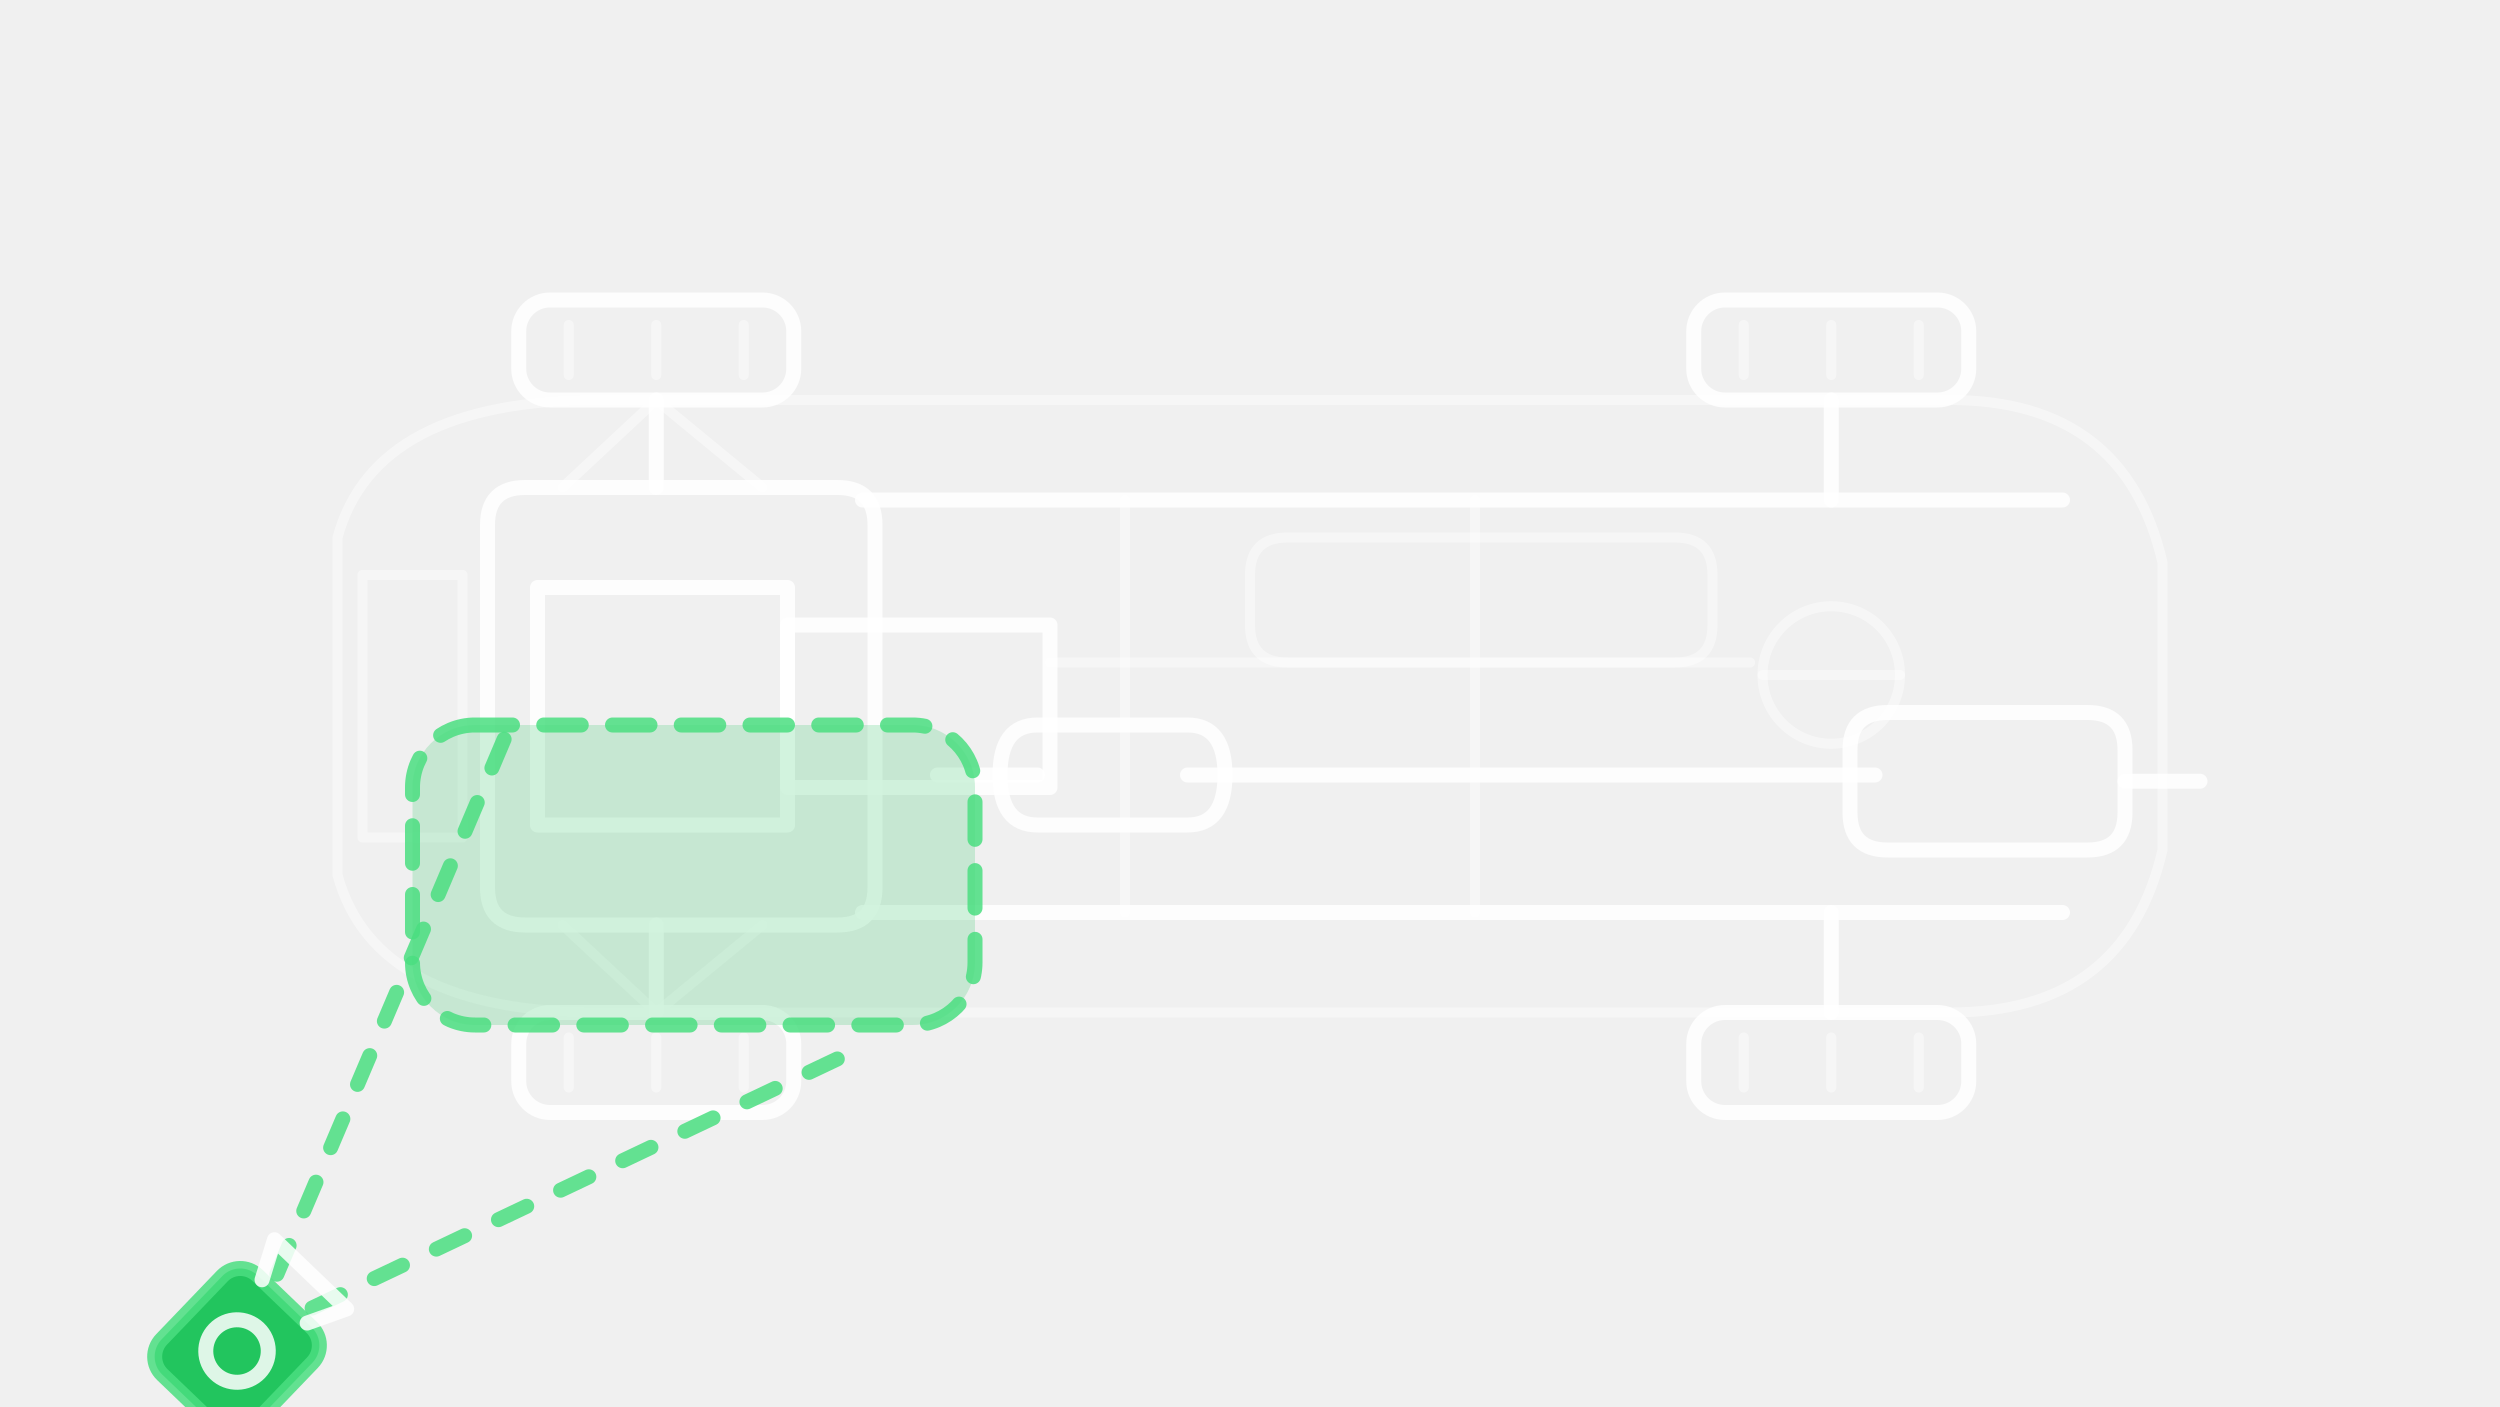
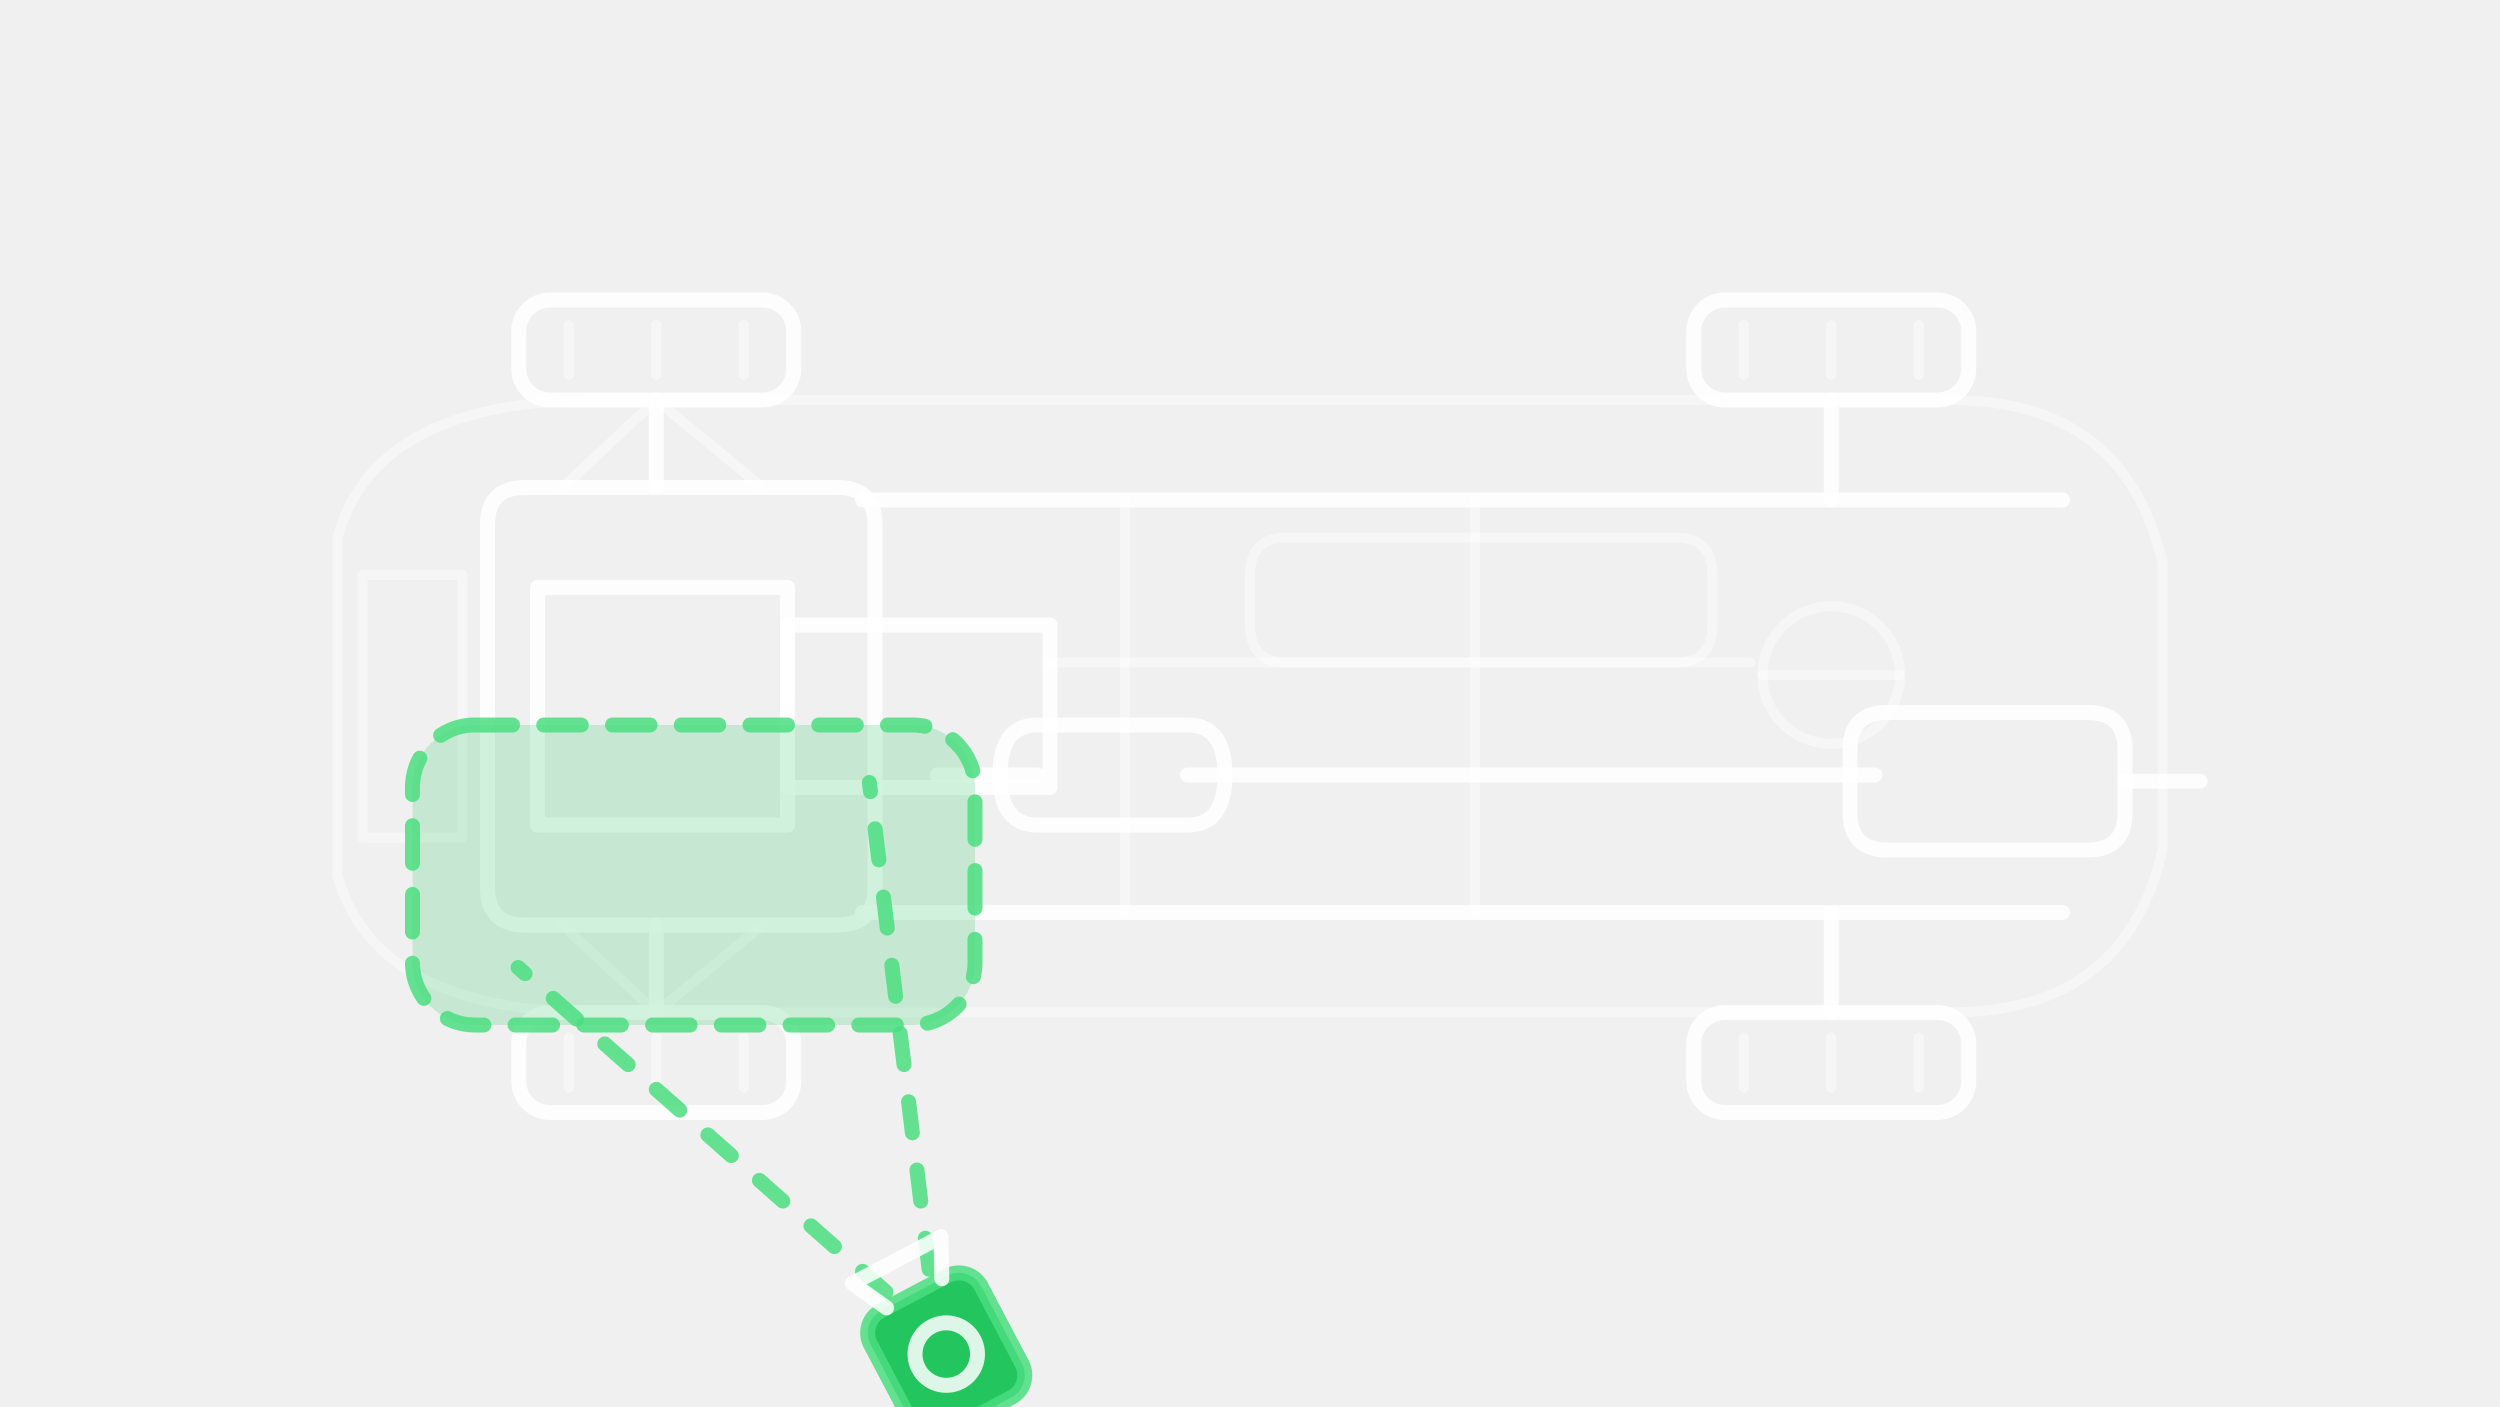
<svg xmlns="http://www.w3.org/2000/svg" viewBox="0 0 400 225" width="400" height="225" fill="none" stroke="#ffffff" stroke-opacity=".85" stroke-width="2.4" stroke-linecap="round" stroke-linejoin="round" color="#ffffff">
  <path class="pl" d="M96 64H312Q340 64 346 90V136Q340 162 312 162H96Q60 162 54 140V86Q60 64 96 64Z" stroke-width="1.6" opacity="0.5" />
  <rect x="83" y="48" width="44" height="16" rx="5" />
  <path class="pl" d="M91 52V60M105 52V60M119 52V60" stroke-width="1.6" opacity="0.5" />
  <rect x="83" y="162" width="44" height="16" rx="5" />
  <path class="pl" d="M91 166V174M105 166V174M119 166V174" stroke-width="1.6" opacity="0.5" />
  <rect x="271" y="48" width="44" height="16" rx="5" />
  <path class="pl" d="M279 52V60M293 52V60M307 52V60" stroke-width="1.6" opacity="0.5" />
  <rect x="271" y="162" width="44" height="16" rx="5" />
  <path class="pl" d="M279 166V174M293 166V174M307 166V174" stroke-width="1.6" opacity="0.5" />
  <path d="M138 80H330M138 146H330" />
  <path class="pl" d="M180 80V146M236 80V146" stroke-width="1.6" opacity="0.5" />
  <path d="M78 84Q78 78 84 78H134Q140 78 140 84V142Q140 148 134 148H84Q78 148 78 142Z" />
  <path class="pl" d="M90 78L105 64L122 78M90 148L105 162L122 148" stroke-width="1.6" opacity="0.5" />
  <path d="M105 64V78M105 148V162M293 64V80M293 146V162" />
  <path class="pl" d="M58 92H74V134H58Z" stroke-width="1.6" opacity="0.5" />
  <path d="M86 94H126V132H86Z" />
  <path d="M126 100H168V126H126Z" />
  <path class="pl" d="M168 106H280" stroke-width="1.6" opacity="0.5" />
  <circle class="pl" cx="293" cy="108" r="11" stroke-width="1.6" opacity="0.5" />
  <path class="pl" d="M282 108H304" stroke-width="1.6" opacity="0.5" />
  <path d="M150 124H166M190 124H300" />
  <path d="M166 116H190Q196 116 196 124Q196 132 190 132H166Q160 132 160 124Q160 116 166 116Z" />
  <path d="M302 114H334Q340 114 340 120V130Q340 136 334 136H302Q296 136 296 130V120Q296 114 302 114Z" />
  <path d="M340 125H352" />
  <path class="pl" d="M206 86H268Q274 86 274 92V100Q274 106 268 106H206Q200 106 200 100V92Q200 86 206 86Z" stroke-width="1.6" opacity="0.5" />
  <rect class="hl" x="66" y="116" width="90" height="48" rx="10" stroke-dasharray="6 5" stroke="#4ade80" fill="#22c55e" fill-opacity="0.2" />
-   <path class="hl ln" d="M40 214L139.1 167M40 214L82.9 113" stroke-dasharray="5 6" stroke="#4ade80" fill="none" />
-   <g transform="translate(40 214) rotate(-46.2)">
+   <path class="hl ln" d="M150 214L139.1 125.2M150 214L82.9 154.8" stroke-dasharray="5 6" stroke="#4ade80" fill="none" />
+   <g transform="translate(150 214) rotate(-117.8)">
    <rect class="hlc" x="-14" y="-10" width="22" height="20" rx="4" stroke="#4ade80" fill="#22c55e" />
    <circle cx="-3" cy="0" r="5" />
    <path d="M8 -5L14 -8V8L8 5" />
  </g>
</svg>
